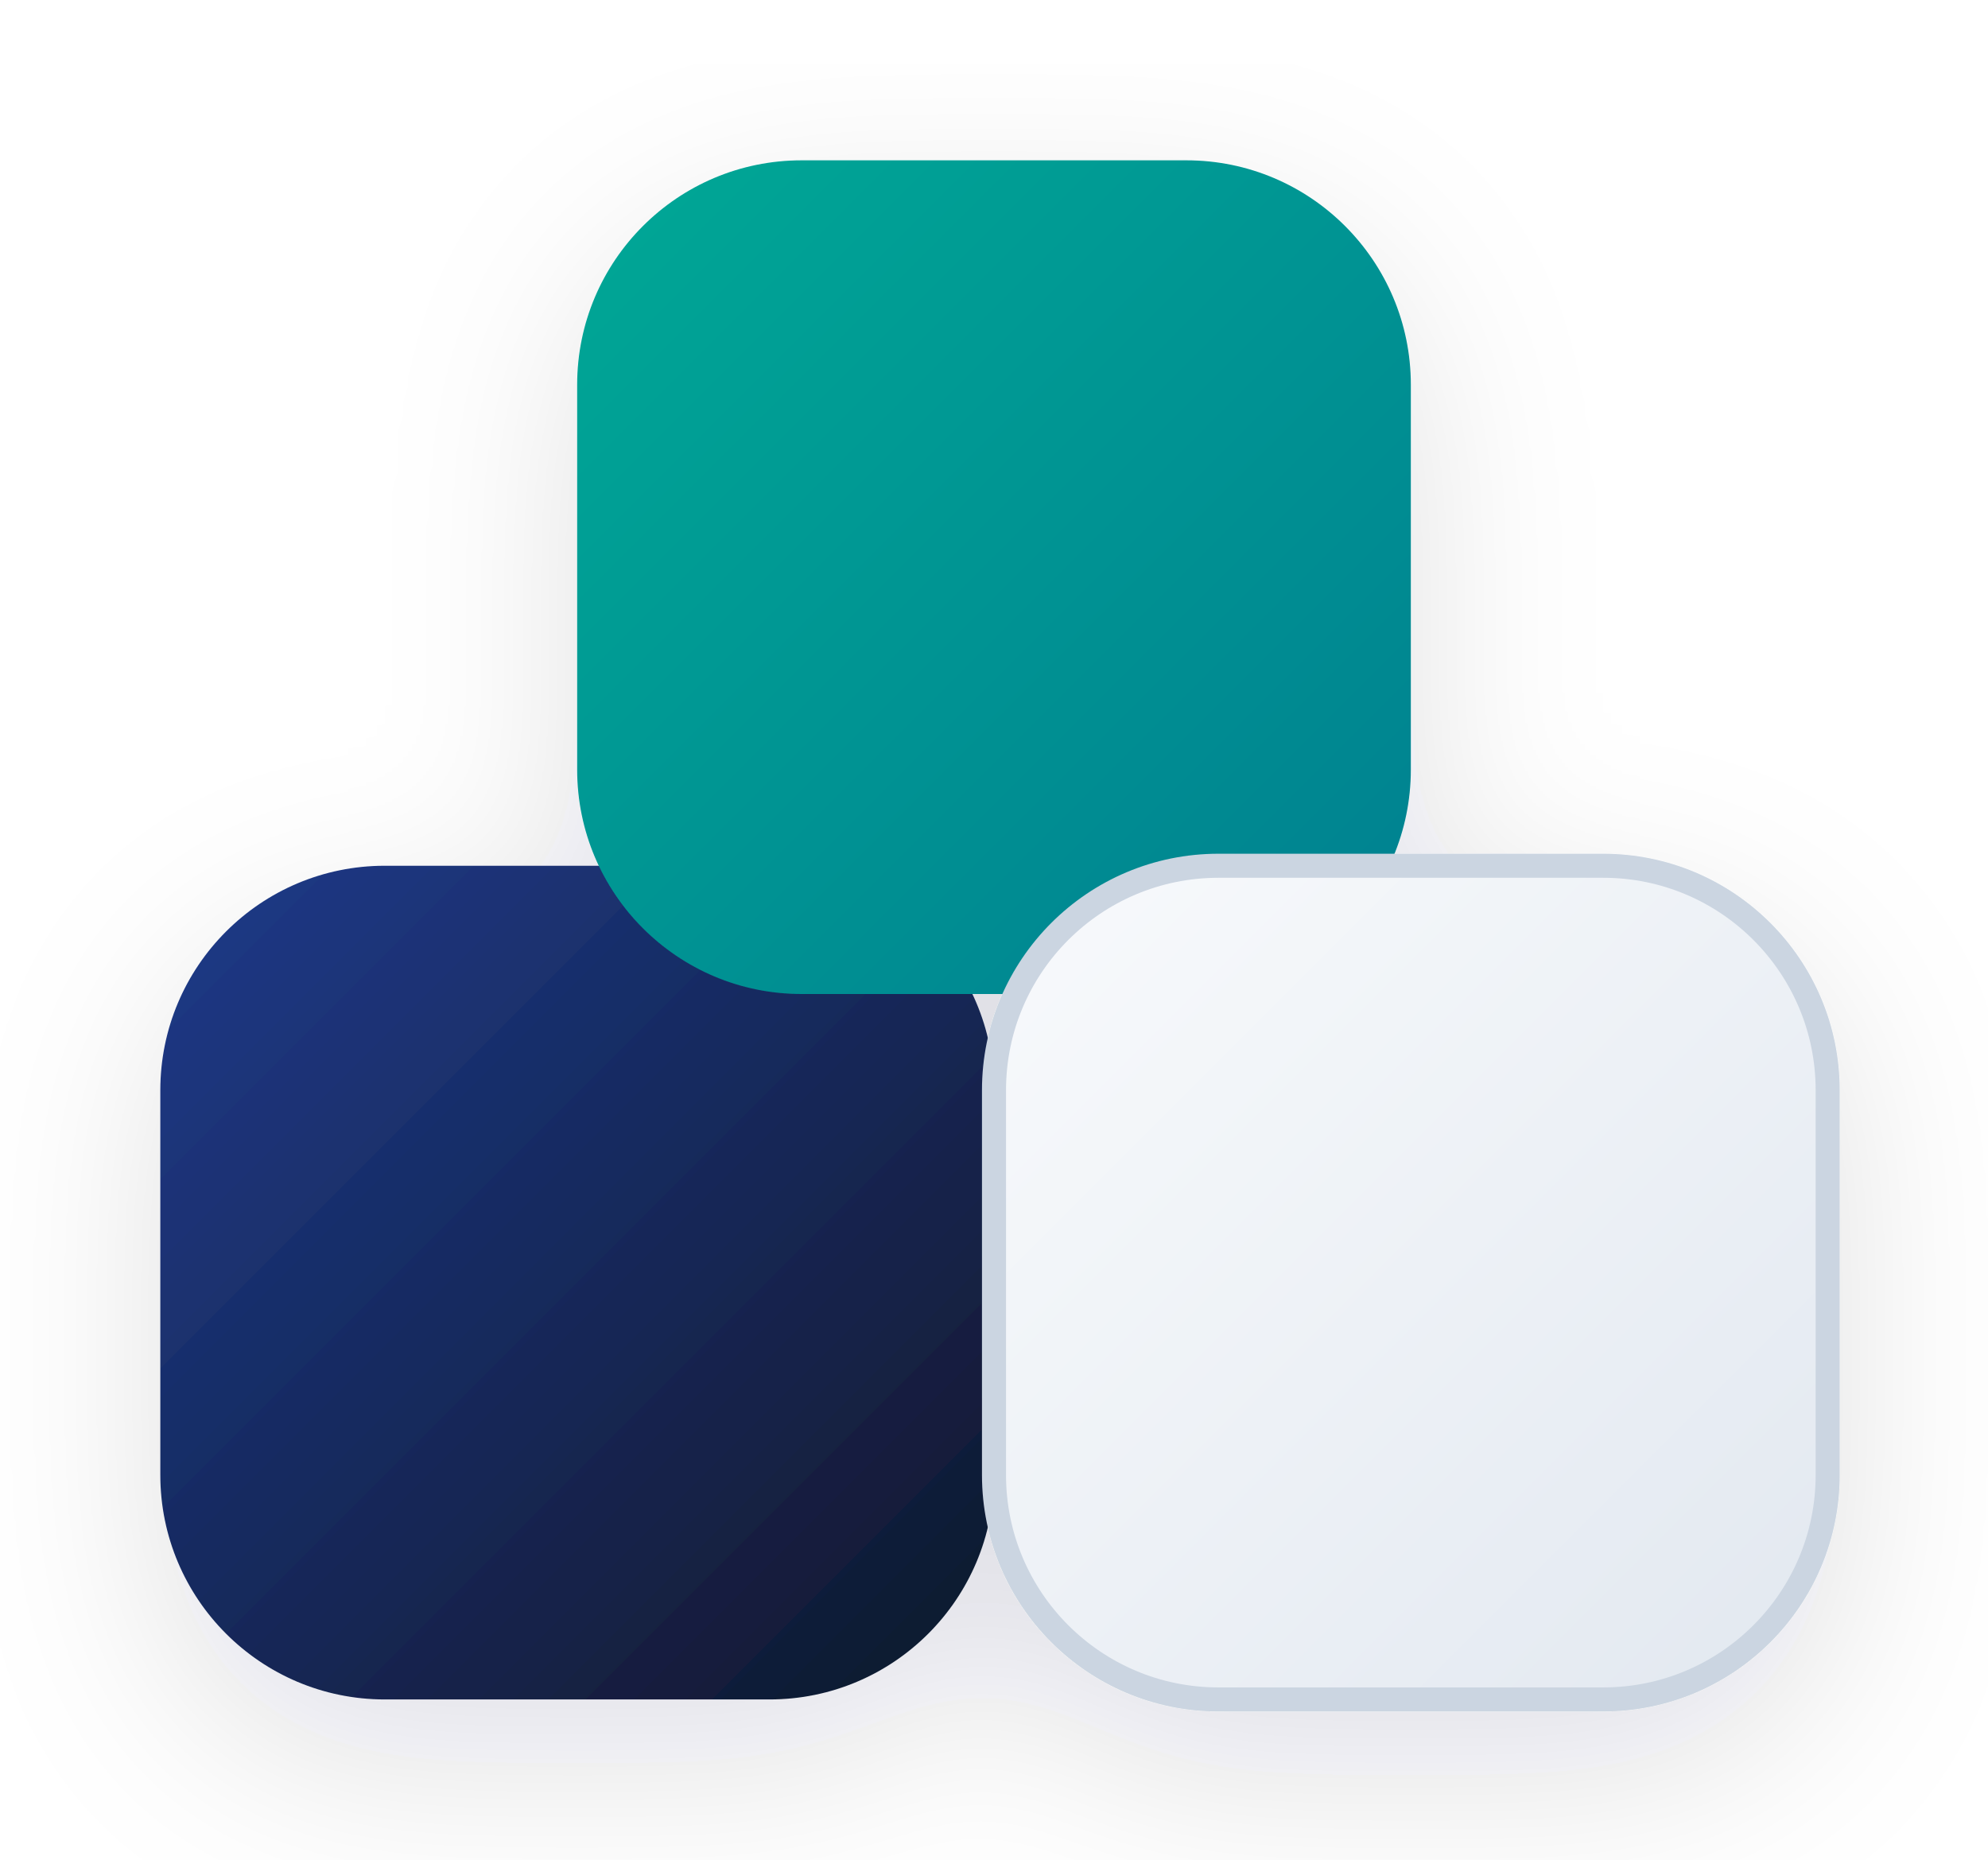
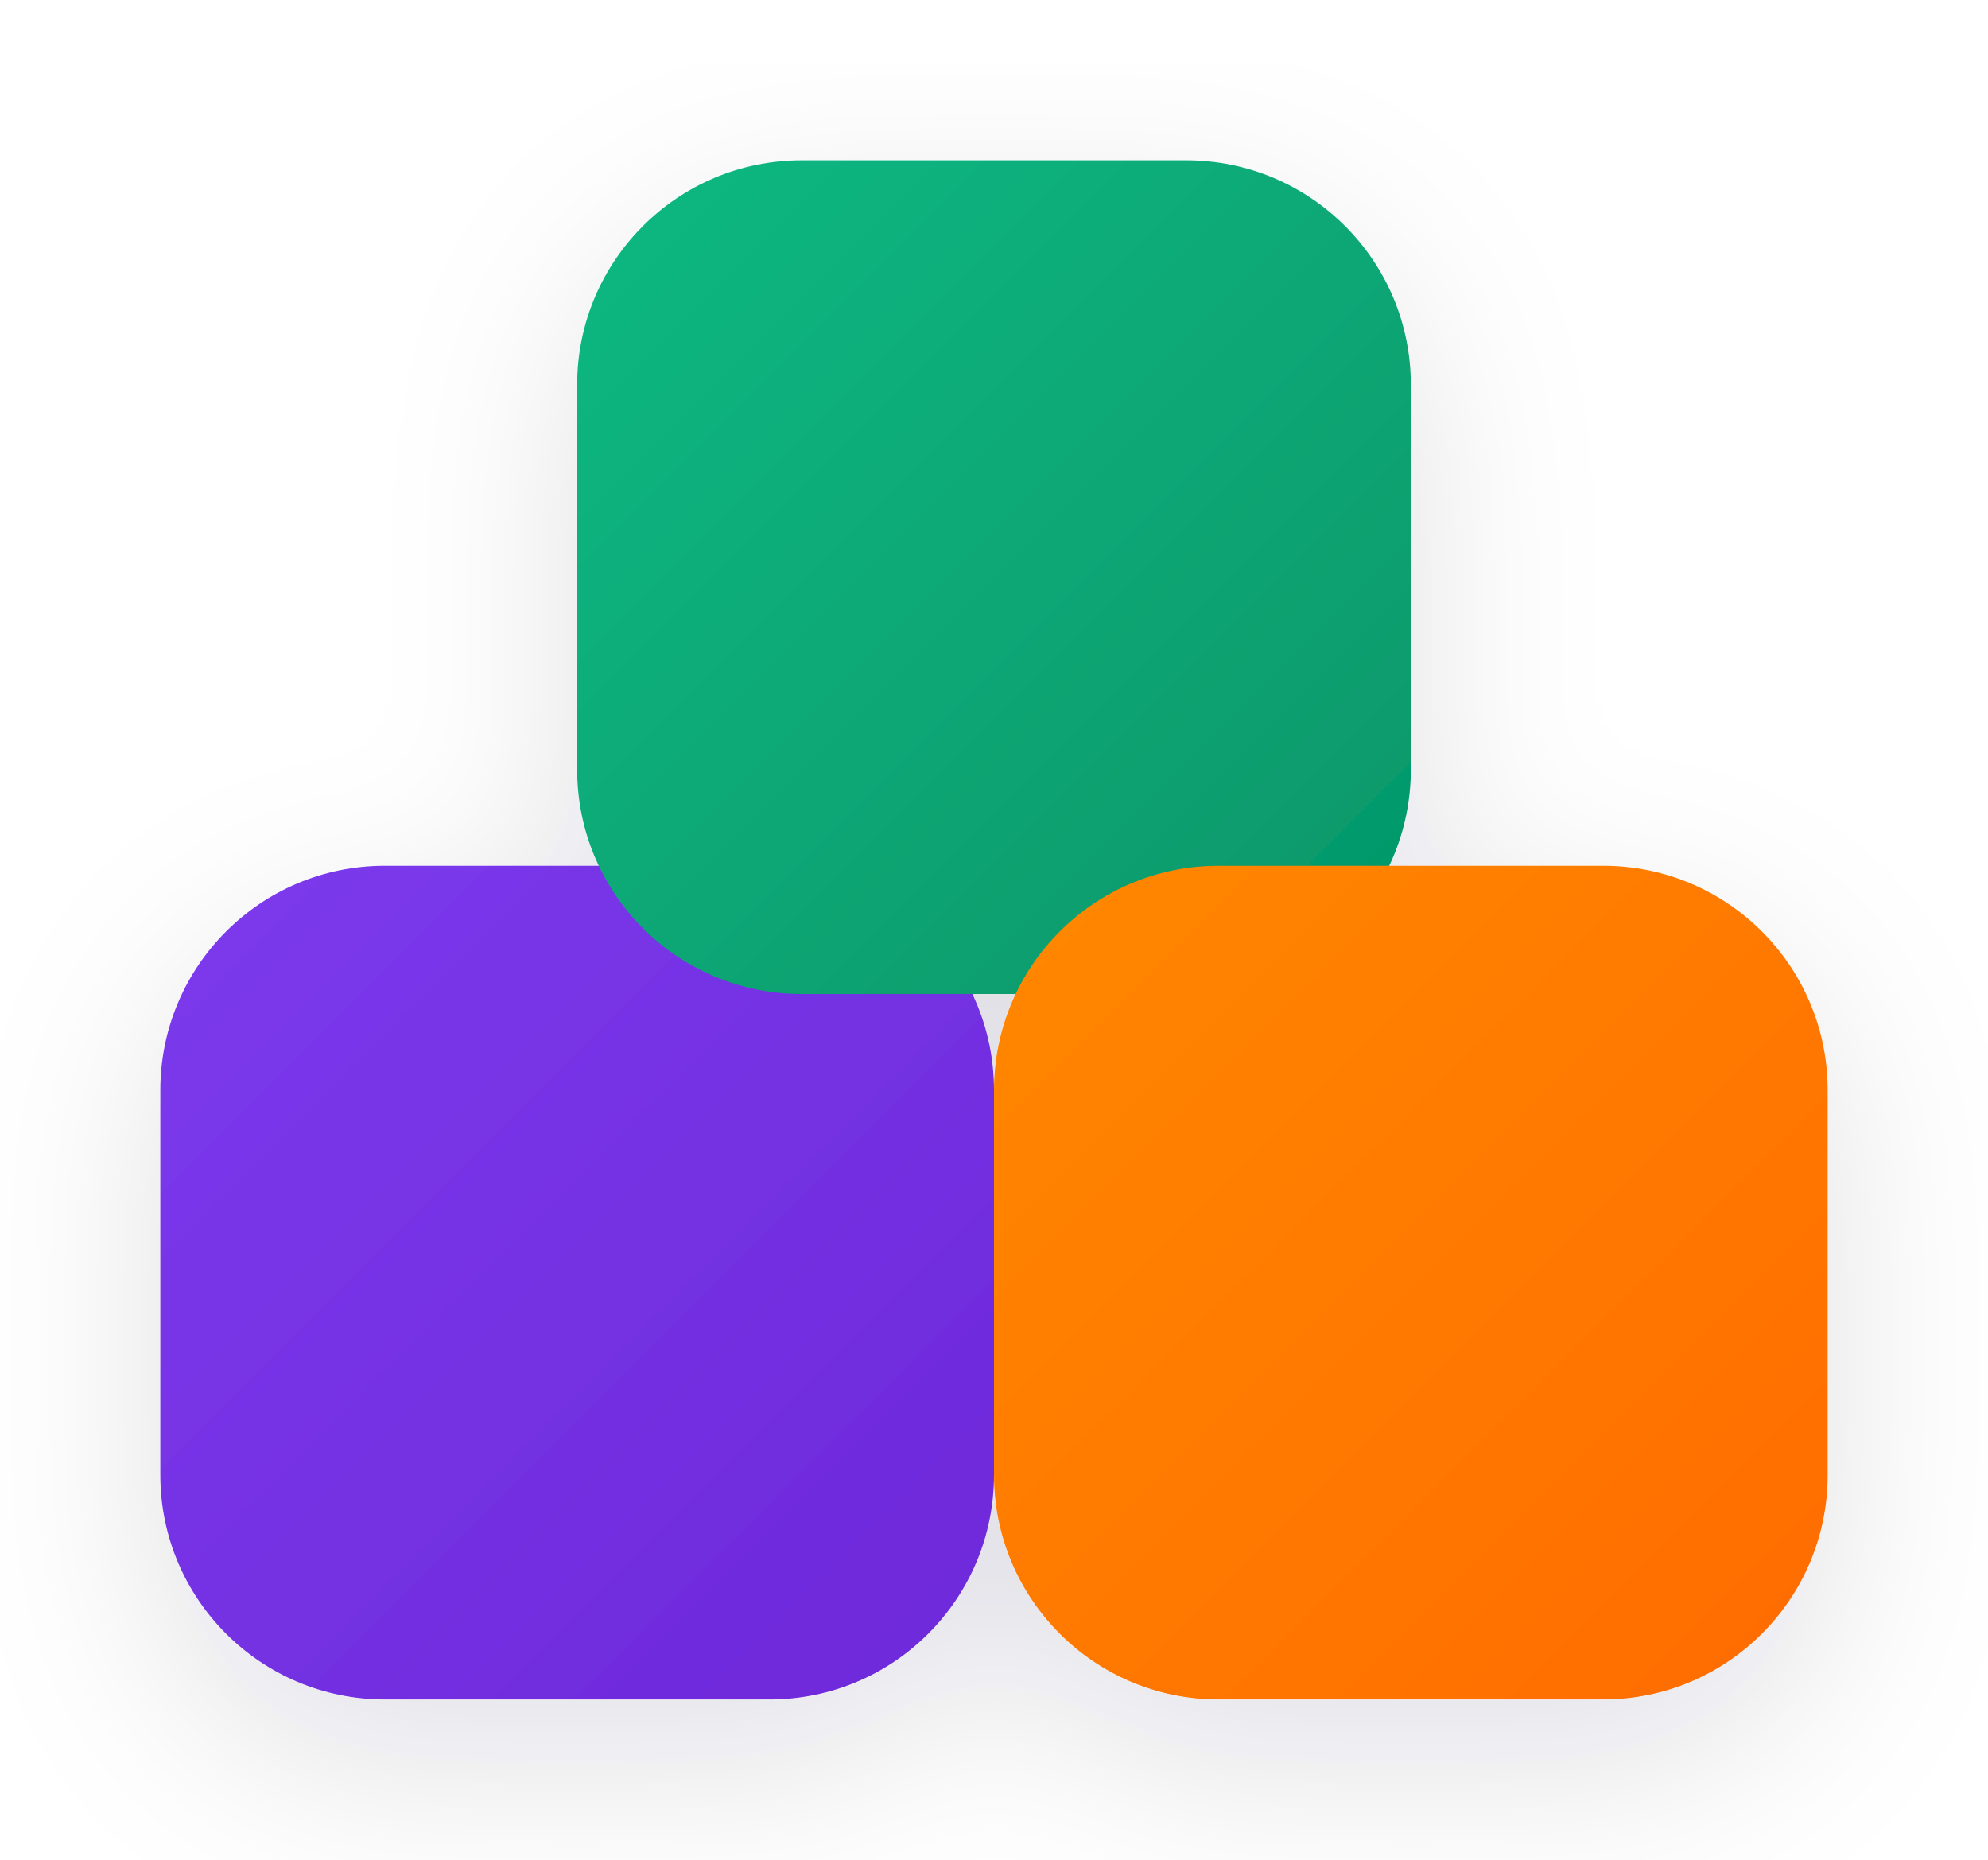
<svg xmlns="http://www.w3.org/2000/svg" viewBox="-10 -10 124 116" width="100%" height="100%">
  <defs>
-     <linearGradient id="tealGrad" x1="0%" y1="0%" x2="100%" y2="100%">
-       <stop offset="0%" stop-color="#00A896" />
-       <stop offset="100%" stop-color="#028090" />
+     <linearGradient id="violetGrad" x1="0%" y1="0%" x2="100%" y2="100%">
+       <stop offset="0%" stop-color="#7C3AED" />
+       <stop offset="100%" stop-color="#6D28D9" />
    </linearGradient>
-     <linearGradient id="navyGrad" x1="0%" y1="0%" x2="100%" y2="100%">
-       <stop offset="0%" stop-color="#1E3A8A" />
-       <stop offset="100%" stop-color="#0F172A" />
+     <linearGradient id="emeraldGrad" x1="0%" y1="0%" x2="100%" y2="100%">
+       <stop offset="0%" stop-color="#10B981" />
+       <stop offset="100%" stop-color="#059669" />
    </linearGradient>
-     <linearGradient id="slateGrad" x1="0%" y1="0%" x2="100%" y2="100%">
-       <stop offset="0%" stop-color="#F8FAFC" />
-       <stop offset="100%" stop-color="#E2E8F0" />
+     <linearGradient id="coralGrad" x1="0%" y1="0%" x2="100%" y2="100%">
+       <stop offset="0%" stop-color="#FF8800" />
+       <stop offset="100%" stop-color="#FF6B00" />
    </linearGradient>
    <filter id="softShadow" x="-40%" y="-40%" width="180%" height="180%">
      <feDropShadow dx="0" dy="4" stdDeviation="6" flood-color="#0F172A" flood-opacity="0.12" />
    </filter>
  </defs>
  <g filter="url(#softShadow)">
-     <rect x="0" y="44" width="52" height="52" rx="14" fill="url(#navyGrad)" />
-     <rect x="26" y="0" width="52" height="52" rx="14" fill="url(#tealGrad)" />
-     <rect x="52" y="44" width="52" height="52" rx="14" fill="url(#slateGrad)" stroke="#CBD5E1" stroke-width="1.5" />
+     <rect x="0" y="44" width="52" height="52" rx="14" fill="url(#violetGrad)" />
+     <rect x="26" y="0" width="52" height="52" rx="14" fill="url(#emeraldGrad)" />
+     <rect x="52" y="44" width="52" height="52" rx="14" fill="url(#coralGrad)" />
  </g>
</svg>
